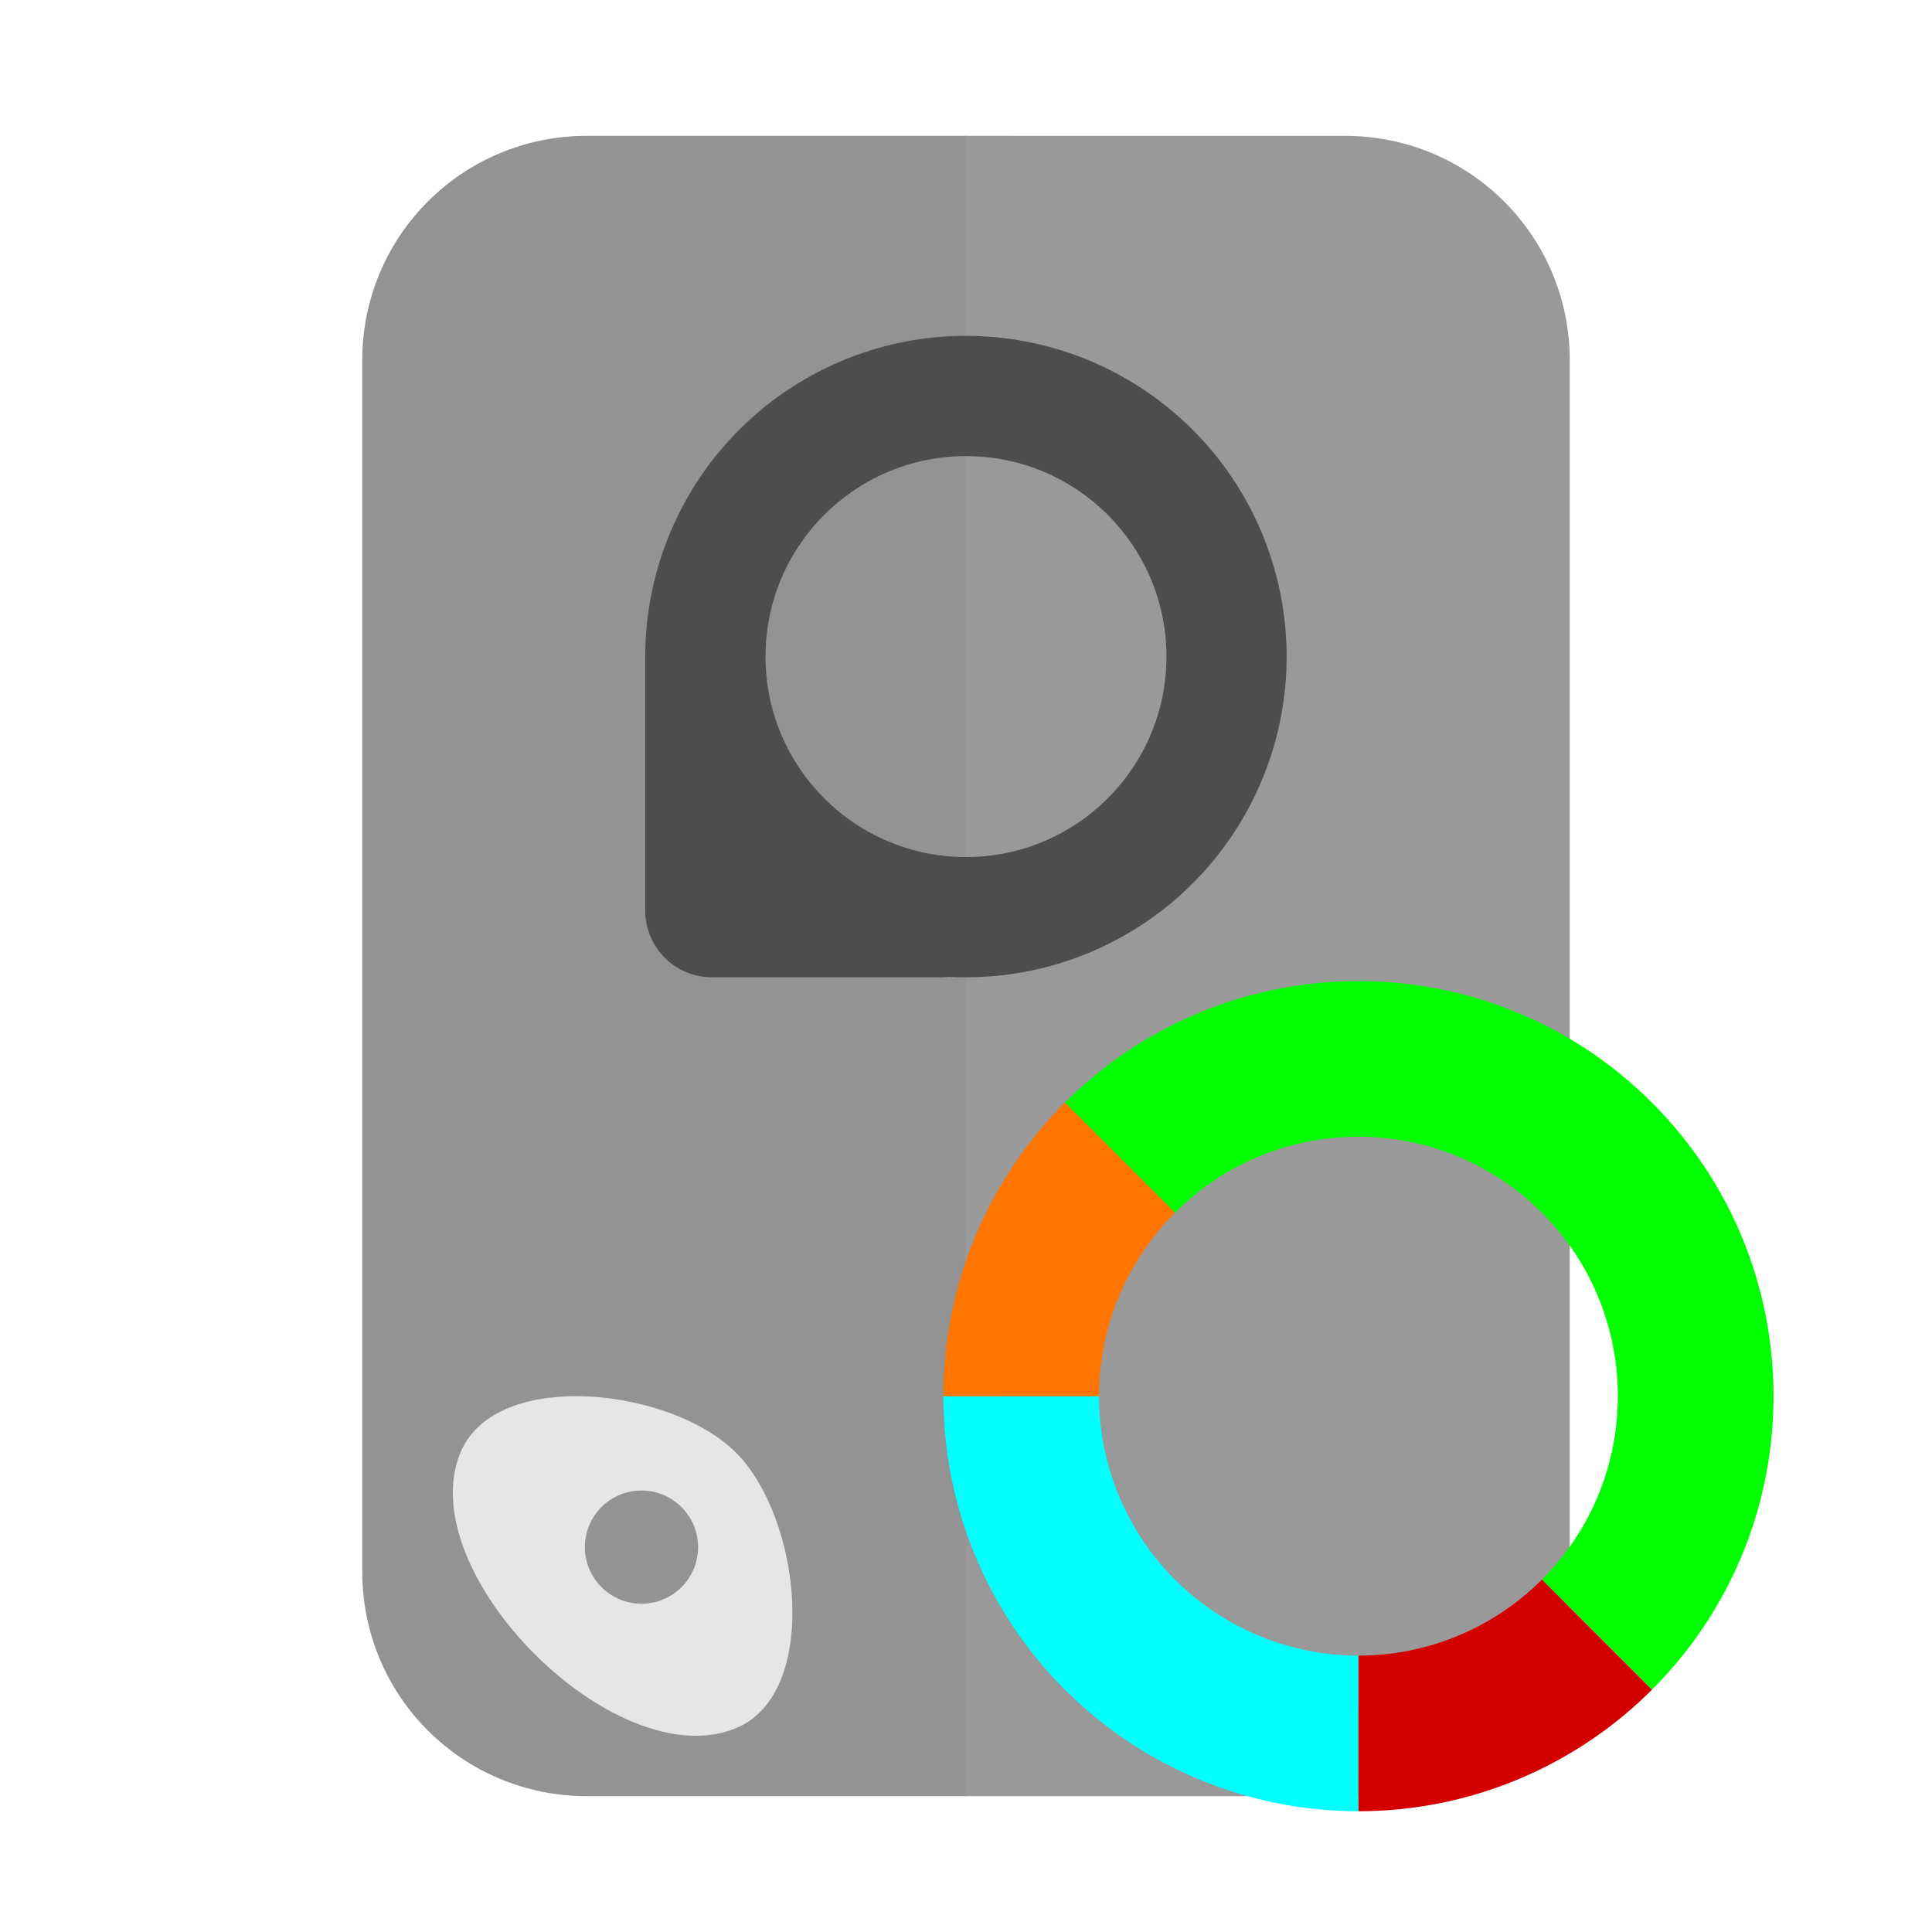
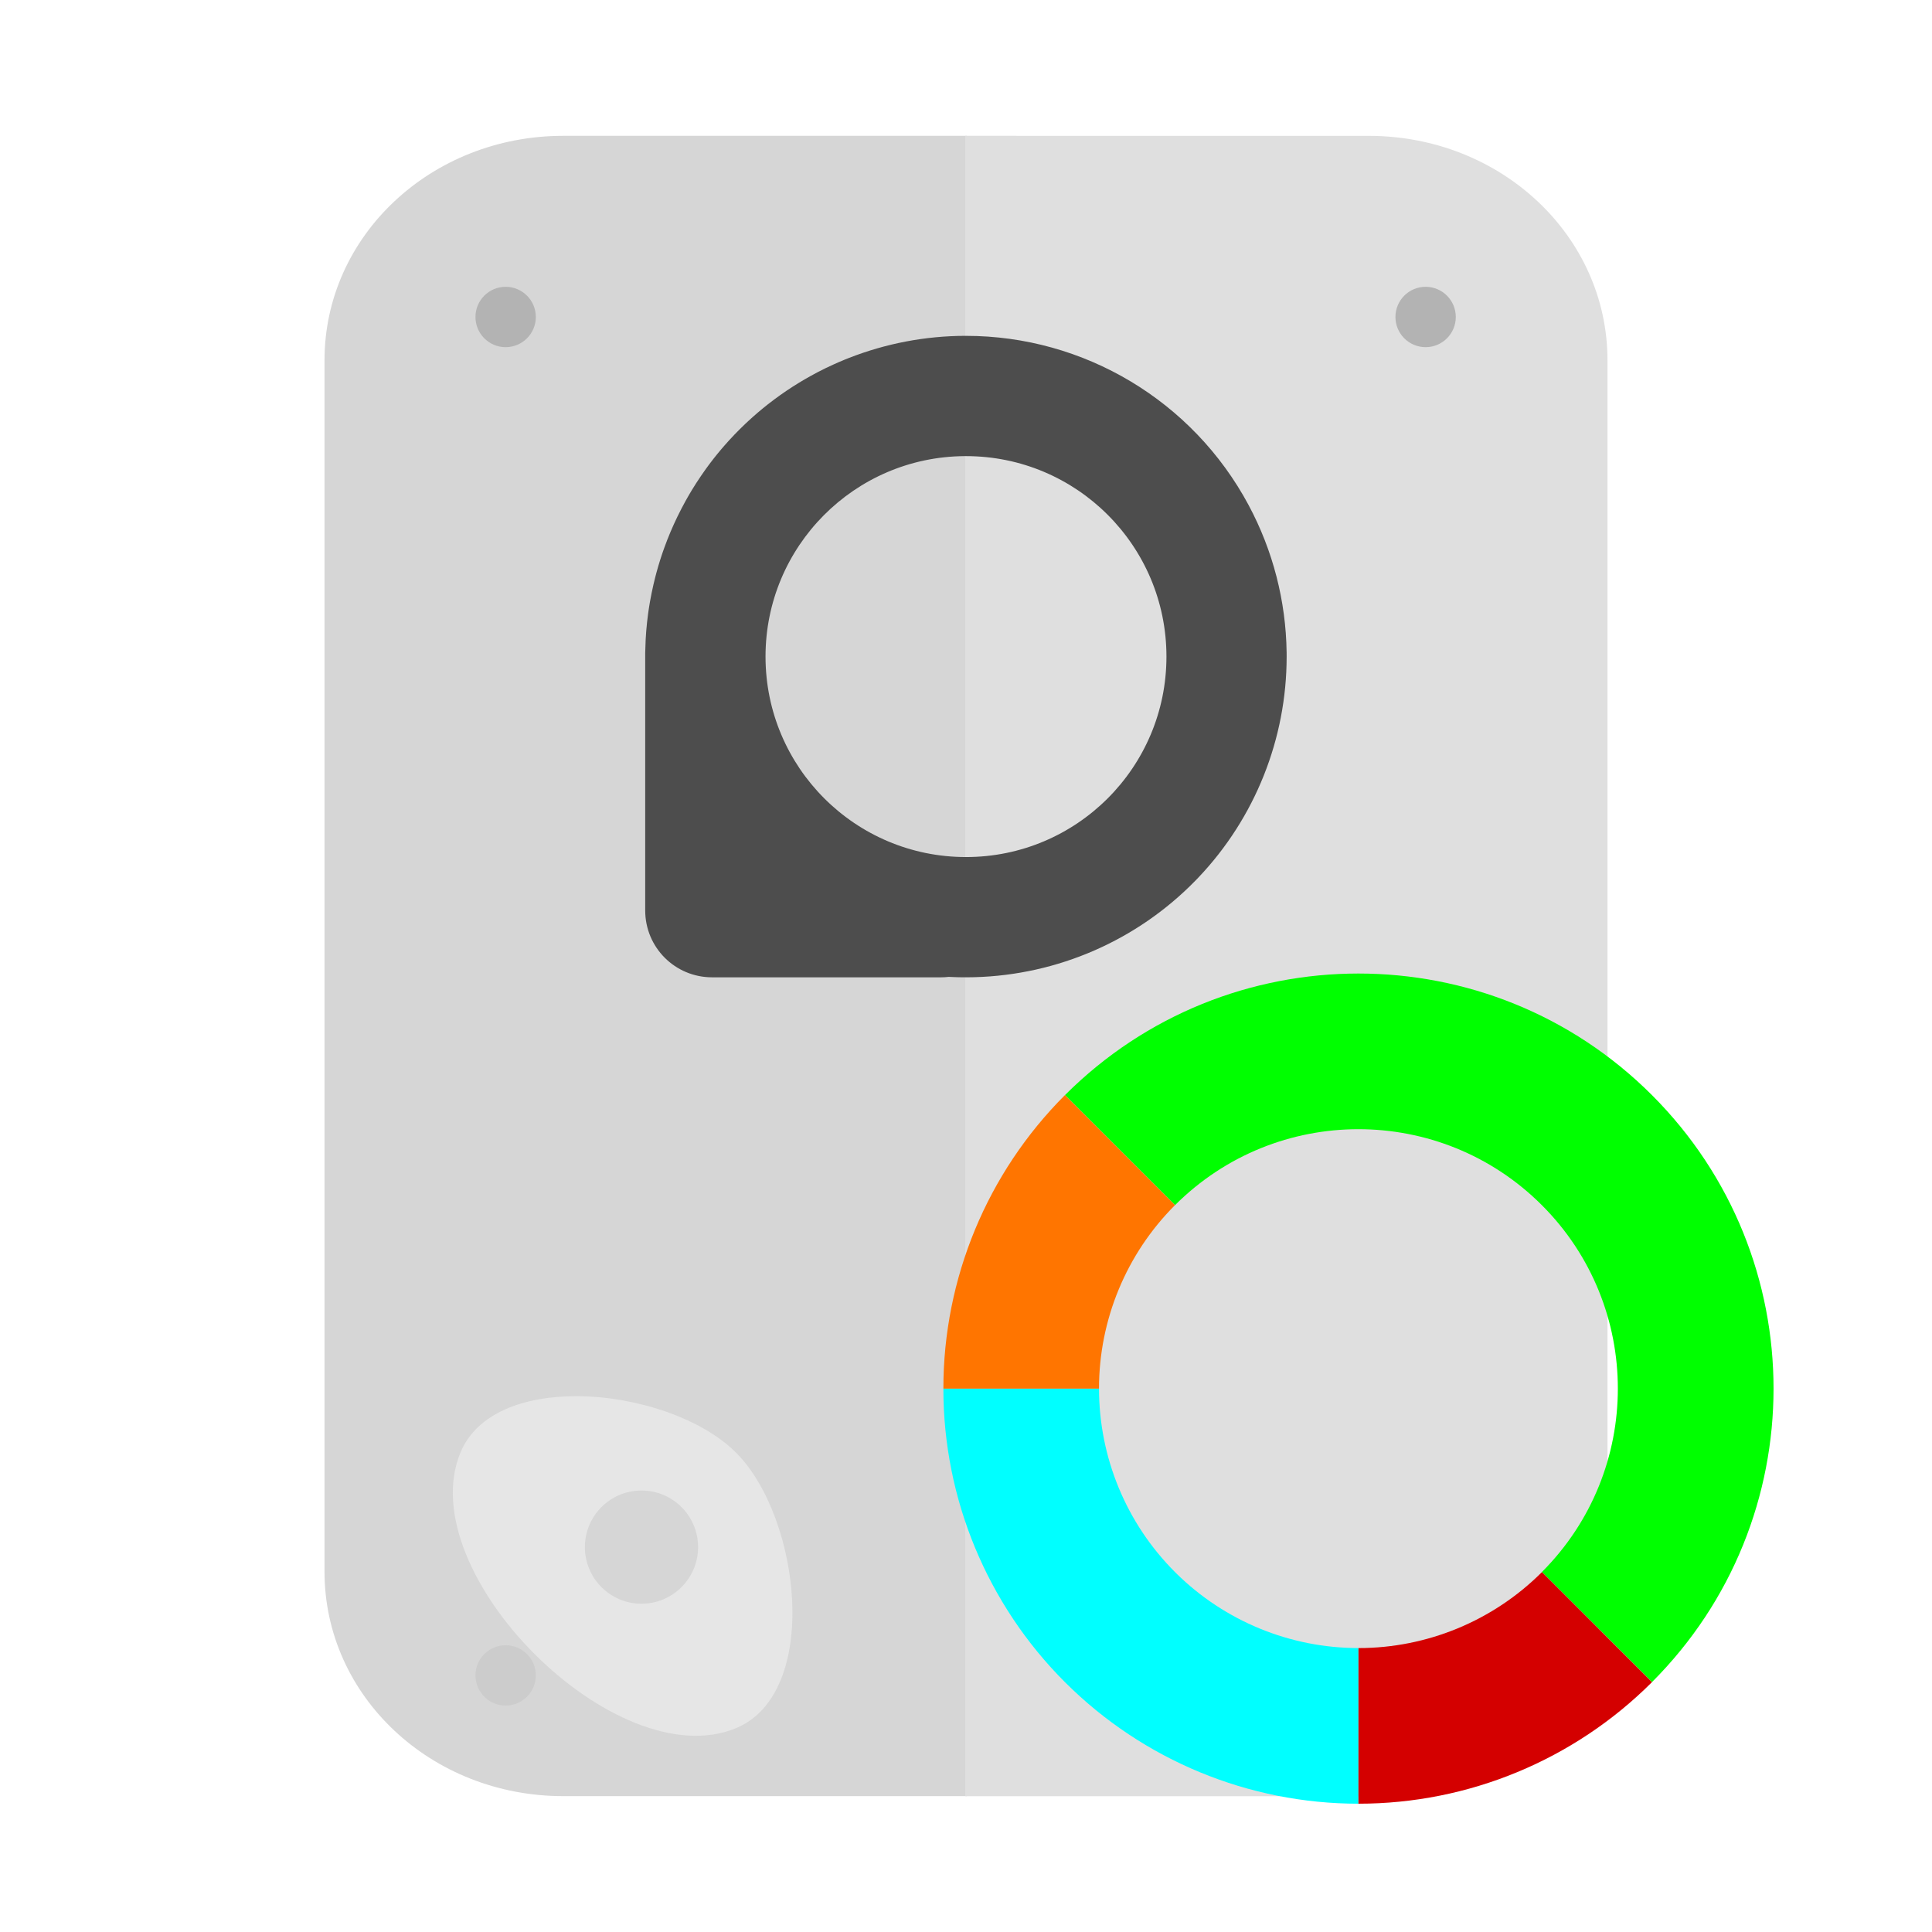
<svg xmlns="http://www.w3.org/2000/svg" width="256" height="256" viewBox="0 0 67.733 67.733" version="1.1" id="svg8">
  <defs id="defs2" />
  <g id="layer1" style="display:inline">
-     <path id="rect28" style="fill:#939393;fill-opacity:1;stroke-width:0.03" d="M 20.579,4.762 C 16.214,4.762 12.7,8.272 12.7,12.632 v 42.47 c 0,4.36 3.514,7.869 7.879,7.869 H 33.893 V 4.762 Z" />
-     <path id="rect28-9" style="display:inline;fill:#999999;fill-opacity:1;stroke-width:0.03" d="M 33.84,4.762 V 62.971 h 13.314 c 4.365,0 7.879,-3.51 7.879,-7.869 V 12.632 c 0,-4.36 -3.514,-7.869 -7.879,-7.869 z" />
+     <path id="rect28" style="fill:#d6d6d6;fill-opacity:1;stroke-width:0.031" d="m 19.748,4.762 c -4.637,0 -8.371,3.51 -8.371,7.869 v 42.47 c 0,4.36 3.733,7.869 8.371,7.869 H 33.893 V 4.762 Z" />
+     <path id="rect28-9" style="display:inline;fill:#dfdfdf;fill-opacity:1;stroke-width:0.031" d="M 33.84,4.762 V 62.971 h 14.145 c 4.637,0 8.371,-3.51 8.371,-7.869 V 12.632 c 0,-4.36 -3.733,-7.869 -8.371,-7.869 z" />
+     <circle style="fill:#b3b3b3;stroke-width:0.026" id="path18" cx="17.727" cy="11.113" r="1.058" />
+     <circle r="1.058" cy="11.113" cx="49.98" id="path18-3" style="display:inline;fill:#b3b3b3;stroke-width:0.026" />
+     <circle r="1.058" cy="58.737" cx="17.727" id="path18-6" style="display:inline;fill:#cccccc;stroke-width:0.026" />
+     <circle style="display:inline;fill:#e6e6e6;stroke-width:0.026" id="path18-6-7" cx="49.98" cy="58.737" r="1.058" />
  </g>
  <g id="layer2" style="display:inline">
    <path id="path31" style="fill:#4d4d4d;stroke-width:0.038" d="m 33.845,11.774 a 11.245,11.245 0 0 0 -4.089,0.778 11.245,11.245 0 0 0 -0.139,0.055 11.245,11.245 0 0 0 -0.411,0.178 11.245,11.245 0 0 0 -0.271,0.127 11.245,11.245 0 0 0 -0.53,0.277 11.245,11.245 0 0 0 -0.388,0.226 11.245,11.245 0 0 0 -0.867,0.585 11.245,11.245 0 0 0 -0.238,0.182 11.245,11.245 0 0 0 -0.682,0.583 11.245,11.245 0 0 0 -0.109,0.102 11.245,11.245 0 0 0 -0.724,0.755 11.245,11.245 0 0 0 -0.098,0.113 11.245,11.245 0 0 0 -0.553,0.706 11.245,11.245 0 0 0 -0.171,0.245 11.245,11.245 0 0 0 -0.324,0.503 11.245,11.245 0 0 0 -0.076,0.128 11.245,11.245 0 0 0 -0.075,0.13 11.245,11.245 0 0 0 -0.073,0.13 11.245,11.245 0 0 0 -0.071,0.132 11.245,11.245 0 0 0 -0.07,0.132 11.245,11.245 0 0 0 -0.494,1.089 11.245,11.245 0 0 0 -0.105,0.28 11.245,11.245 0 0 0 -0.05,0.141 11.245,11.245 0 0 0 0,5.62e-4 11.245,11.245 0 0 0 -0.048,0.141 11.245,11.245 0 0 0 0,5.62e-4 11.245,11.245 0 0 0 -0.046,0.142 11.245,11.245 0 0 0 -0.126,0.43 11.245,11.245 0 0 0 -0.038,0.144 11.245,11.245 0 0 0 0,5.62e-4 11.245,11.245 0 0 0 -0.036,0.144 11.245,11.245 0 0 0 0,5.62e-4 11.245,11.245 0 0 0 -0.035,0.145 11.245,11.245 0 0 0 -0.119,0.586 11.245,11.245 0 0 0 -0.025,0.147 11.245,11.245 0 0 0 0,5.62e-4 11.245,11.245 0 0 0 -0.023,0.147 11.245,11.245 0 0 0 -0.021,0.148 11.245,11.245 0 0 0 -0.036,0.297 11.245,11.245 0 0 0 -0.028,0.298 11.245,11.245 0 0 0 -0.02,0.298 11.245,11.245 0 0 0 0,5.62e-4 11.245,11.245 0 0 0 -0.014,0.404 11.245,11.245 0 0 0 0,0.011 c -1.63e-4,0.011 -0.002,0.022 -0.002,0.034 v 0.148 8.899 c 0,1.299 1.046,2.346 2.346,2.346 h 8.031 c 0.091,0 0.18,-0.006 0.267,-0.016 a 11.245,11.245 0 0 0 0.131,0.006 11.245,11.245 0 0 0 0.141,0.005 11.245,11.245 0 0 0 0.009,5.63e-4 11.245,11.245 0 0 0 0.061,0.001 11.245,11.245 0 0 0 0.105,0.002 11.245,11.245 0 0 0 0.132,0.001 11.245,11.245 0 0 0 0.018,0 11.245,11.245 0 0 0 0.003,0 11.245,11.245 0 0 0 0.299,-0.004 11.245,11.245 0 0 0 7.749,-3.388 11.245,11.245 0 0 0 0.104,-0.108 11.245,11.245 0 0 0 3.092,-7.744 11.245,11.245 0 0 0 -0.001,-0.149 11.245,11.245 0 0 0 -1.333,-5.162 11.245,11.245 0 0 0 0,-5.62e-4 11.245,11.245 0 0 0 -9.911,-5.933 11.245,11.245 0 0 0 -0.021,0 z m -0.026,4.217 a 7.028,7.028 0 0 1 0.047,0 7.028,7.028 0 0 1 7.028,7.028 7.028,7.028 0 0 1 -7.028,7.028 7.028,7.028 0 0 1 -7.028,-7.028 7.028,7.028 0 0 1 6.981,-7.028 z" />
    <path id="path1106" style="fill:#e6e6e6;fill-opacity:1;stroke-width:0.08" d="M 76.393 185 C 69.462 184.985 63.193 187.206 61.01 192.477 C 54.423 208.379 81.621 235.577 97.523 228.99 C 108.768 224.333 106.13 201.083 97.523 192.477 C 92.951 187.904 84.247 185.017 76.393 185 z M 84.963 197.5 A 7.5 7.5 0 0 1 85 197.5 A 7.5 7.5 0 0 1 92.5 205 A 7.5 7.5 0 0 1 85 212.5 A 7.5 7.5 0 0 1 77.5 205 A 7.5 7.5 0 0 1 84.963 197.5 z " transform="scale(0.2645833)" />
  </g>
  <g id="layer3" style="display:inline">
-     <g id="g1077" transform="matrix(1.375,0,0,1.375,-17.85937,-18.35547)">
+     <g id="g1077" transform="matrix(1.375,0,0,1.375,-17.85937,-18.62005)">
      <path transform="scale(0.2645833)" d="m 140,185 a 40,40 0 0 0 11.715,28.285 40,40 0 0 0 0.055,0.053 A 40,40 0 0 0 180,225 v -15 a 25,25 0 0 1 -17.559,-7.203 25,25 0 0 1 -0.119,-0.119 A 25,25 0 0 1 155,185 Z" style="fill:#00ffff;stroke-width:0.136" id="path31-3" />
      <path d="m 55.109,56.431 a 10.583,10.583 0 0 0 0,-14.967 10.583,10.583 0 0 0 -14.967,-1e-6 l 2.806,2.806 a 6.615,6.615 0 0 1 9.354,10e-7 6.615,6.615 0 0 1 0,9.354 z" style="display:inline;fill:#00ff00;stroke-width:0.036" id="path31-3-5" />
      <path d="m 47.625,59.531 a 10.583,10.583 0 0 0 7.484,-3.099 l -2.806,-2.806 a 6.615,6.615 0 0 1 -4.677,1.937 z" style="display:inline;fill:#d40000;stroke-width:0.036" id="path31-3-56" />
      <path id="path31-3-56-2" style="display:inline;fill:#ff7500;fill-opacity:1;stroke-width:0.036" d="m 37.042,48.948 a 10.583,10.583 0 0 1 3.099,-7.484 l 2.806,2.806 a 6.615,6.615 0 0 0 -1.937,4.677 z" />
    </g>
  </g>
</svg>
